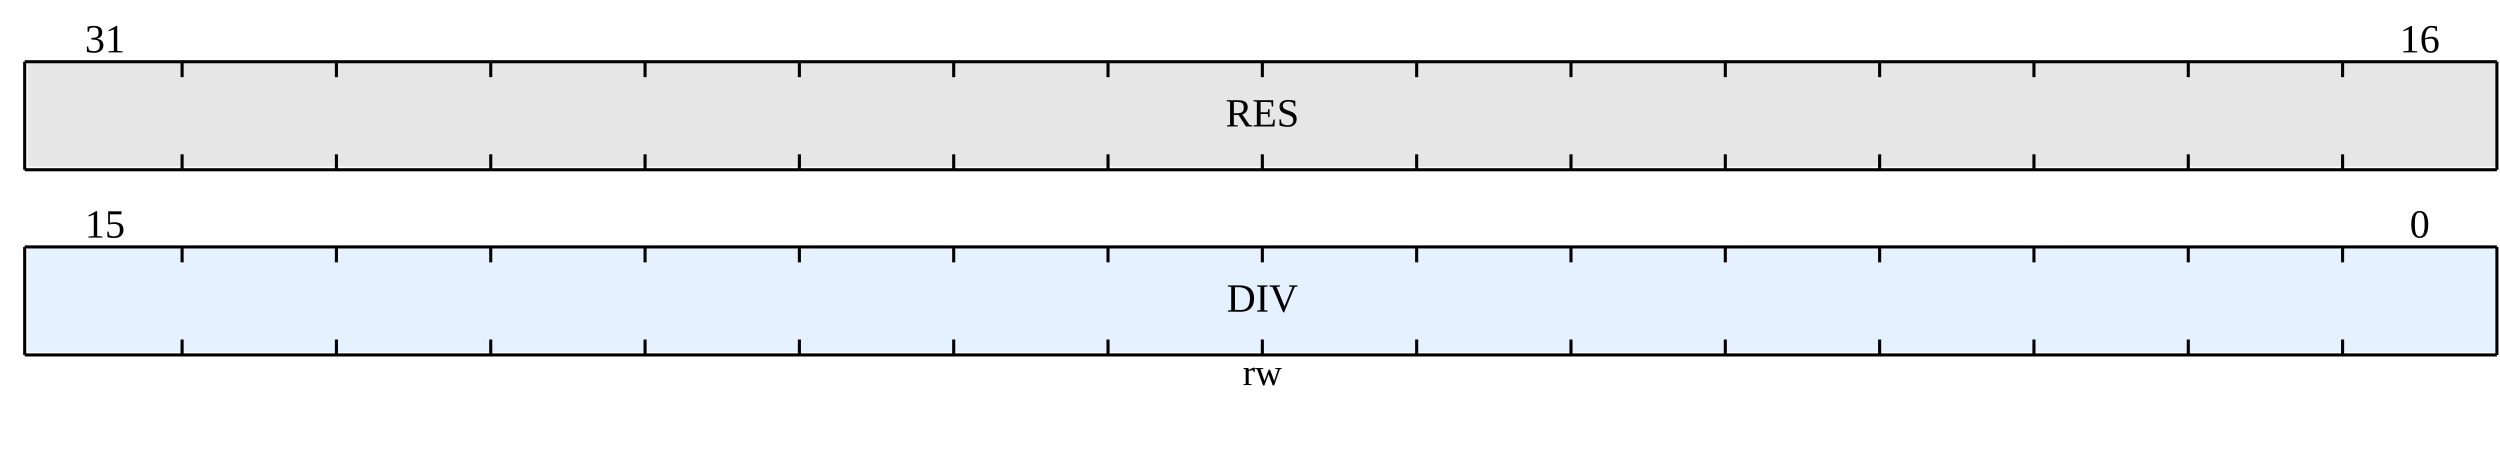
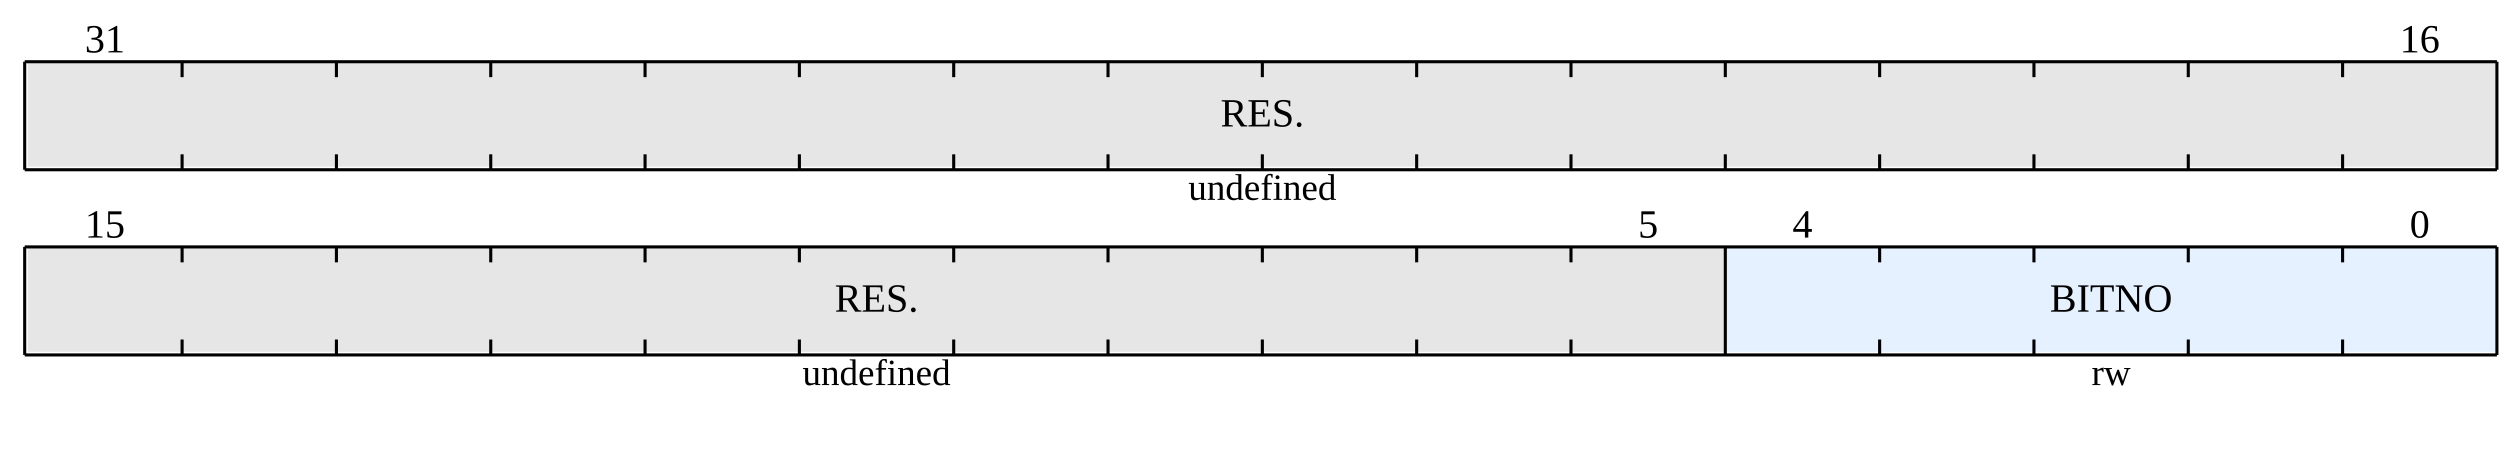
<svg xmlns="http://www.w3.org/2000/svg" width="810" height="150" viewBox="-8 0 810 150">
-   <rect x="1" y="80" width="800" height="34" style="fill:#E6F1FF;" />
+   <rect x="551" y="80" width="250" height="34" style="fill:#E6F1FF;" />
+   <rect x="1" y="80" width="550" height="34" style="fill:#E6E6E6;" />
  <rect x="1" y="20" width="800" height="34" style="fill:#E6E6E6;" />
-   <g transform="translate(401,92)">
-     <text y="6" font-size="13" style="dominant-baseline:middle;text-anchor:middle;">DIV </text>
+   <g transform="translate(676,92)">
+     <text y="6" font-size="13" style="dominant-baseline:middle;text-anchor:middle;">BITNO </text>
  </g>
-   <g transform="translate(401,116)">
+   <g transform="translate(676,116)">
    <text y="6" font-size="12" style="dominant-baseline:middle;text-anchor:middle;">rw </text>
  </g>
+   <g transform="translate(276,92)">
+     <text y="6" font-size="13" style="dominant-baseline:middle;text-anchor:middle;">RES. </text>
+   </g>
+   <g transform="translate(276,116)">
+     <text y="6" font-size="12" style="dominant-baseline:middle;text-anchor:middle;">undefined </text>
+   </g>
  <g transform="translate(401,32)">
-     <text y="6" font-size="13" style="dominant-baseline:middle;text-anchor:middle;">RES </text>
+     <text y="6" font-size="13" style="dominant-baseline:middle;text-anchor:middle;">RES. </text>
  </g>
  <g transform="translate(401,56)">
-     <text y="6" font-size="12" style="dominant-baseline:middle;text-anchor:middle;"> </text>
+     <text y="6" font-size="12" style="dominant-baseline:middle;text-anchor:middle;">undefined </text>
+   </g>
+   <g transform="translate(526,68)">
+     <text y="6" font-size="13" style="dominant-baseline:middle;text-anchor:middle;">5 </text>
+   </g>
+   <g transform="translate(576,68)">
+     <text y="6" font-size="13" style="dominant-baseline:middle;text-anchor:middle;">4 </text>
  </g>
  <g transform="translate(-24,68)">
    <text y="6" font-size="13" style="dominant-baseline:middle;text-anchor:middle;">16 </text>
  </g>
  <g transform="translate(26,68)">
    <text y="6" font-size="13" style="dominant-baseline:middle;text-anchor:middle;">15 </text>
  </g>
  <g transform="translate(-24,8)">
    <text y="6" font-size="13" style="dominant-baseline:middle;text-anchor:middle;">32 </text>
  </g>
  <g transform="translate(26,8)">
    <text y="6" font-size="13" style="dominant-baseline:middle;text-anchor:middle;">31 </text>
  </g>
  <line x1="751" y1="80" x2="751" y2="85" stroke="black" stroke-width="1" />
  <line x1="751" y1="115" x2="751" y2="110" stroke="black" stroke-width="1" />
  <line x1="701" y1="80" x2="701" y2="85" stroke="black" stroke-width="1" />
  <line x1="701" y1="115" x2="701" y2="110" stroke="black" stroke-width="1" />
  <line x1="651" y1="80" x2="651" y2="85" stroke="black" stroke-width="1" />
  <line x1="651" y1="115" x2="651" y2="110" stroke="black" stroke-width="1" />
  <line x1="601" y1="80" x2="601" y2="85" stroke="black" stroke-width="1" />
  <line x1="601" y1="115" x2="601" y2="110" stroke="black" stroke-width="1" />
-   <line x1="551" y1="80" x2="551" y2="85" stroke="black" stroke-width="1" />
-   <line x1="551" y1="115" x2="551" y2="110" stroke="black" stroke-width="1" />
+   <line x1="551" y1="80" x2="551" y2="115" stroke="black" stroke-width="1" />
  <line x1="501" y1="80" x2="501" y2="85" stroke="black" stroke-width="1" />
  <line x1="501" y1="115" x2="501" y2="110" stroke="black" stroke-width="1" />
  <line x1="451" y1="80" x2="451" y2="85" stroke="black" stroke-width="1" />
  <line x1="451" y1="115" x2="451" y2="110" stroke="black" stroke-width="1" />
  <line x1="401" y1="80" x2="401" y2="85" stroke="black" stroke-width="1" />
  <line x1="401" y1="115" x2="401" y2="110" stroke="black" stroke-width="1" />
  <line x1="351" y1="80" x2="351" y2="85" stroke="black" stroke-width="1" />
  <line x1="351" y1="115" x2="351" y2="110" stroke="black" stroke-width="1" />
  <line x1="301" y1="80" x2="301" y2="85" stroke="black" stroke-width="1" />
  <line x1="301" y1="115" x2="301" y2="110" stroke="black" stroke-width="1" />
  <line x1="251" y1="80" x2="251" y2="85" stroke="black" stroke-width="1" />
  <line x1="251" y1="115" x2="251" y2="110" stroke="black" stroke-width="1" />
  <line x1="201" y1="80" x2="201" y2="85" stroke="black" stroke-width="1" />
  <line x1="201" y1="115" x2="201" y2="110" stroke="black" stroke-width="1" />
  <line x1="151" y1="80" x2="151" y2="85" stroke="black" stroke-width="1" />
  <line x1="151" y1="115" x2="151" y2="110" stroke="black" stroke-width="1" />
  <line x1="101" y1="80" x2="101" y2="85" stroke="black" stroke-width="1" />
  <line x1="101" y1="115" x2="101" y2="110" stroke="black" stroke-width="1" />
  <line x1="51" y1="80" x2="51" y2="85" stroke="black" stroke-width="1" />
  <line x1="51" y1="115" x2="51" y2="110" stroke="black" stroke-width="1" />
  <line x1="751" y1="20" x2="751" y2="25" stroke="black" stroke-width="1" />
  <line x1="751" y1="55" x2="751" y2="50" stroke="black" stroke-width="1" />
  <line x1="701" y1="20" x2="701" y2="25" stroke="black" stroke-width="1" />
  <line x1="701" y1="55" x2="701" y2="50" stroke="black" stroke-width="1" />
  <line x1="651" y1="20" x2="651" y2="25" stroke="black" stroke-width="1" />
  <line x1="651" y1="55" x2="651" y2="50" stroke="black" stroke-width="1" />
  <line x1="601" y1="20" x2="601" y2="25" stroke="black" stroke-width="1" />
  <line x1="601" y1="55" x2="601" y2="50" stroke="black" stroke-width="1" />
  <line x1="551" y1="20" x2="551" y2="25" stroke="black" stroke-width="1" />
  <line x1="551" y1="55" x2="551" y2="50" stroke="black" stroke-width="1" />
  <line x1="501" y1="20" x2="501" y2="25" stroke="black" stroke-width="1" />
  <line x1="501" y1="55" x2="501" y2="50" stroke="black" stroke-width="1" />
  <line x1="451" y1="20" x2="451" y2="25" stroke="black" stroke-width="1" />
  <line x1="451" y1="55" x2="451" y2="50" stroke="black" stroke-width="1" />
  <line x1="401" y1="20" x2="401" y2="25" stroke="black" stroke-width="1" />
  <line x1="401" y1="55" x2="401" y2="50" stroke="black" stroke-width="1" />
  <line x1="351" y1="20" x2="351" y2="25" stroke="black" stroke-width="1" />
  <line x1="351" y1="55" x2="351" y2="50" stroke="black" stroke-width="1" />
  <line x1="301" y1="20" x2="301" y2="25" stroke="black" stroke-width="1" />
  <line x1="301" y1="55" x2="301" y2="50" stroke="black" stroke-width="1" />
  <line x1="251" y1="20" x2="251" y2="25" stroke="black" stroke-width="1" />
  <line x1="251" y1="55" x2="251" y2="50" stroke="black" stroke-width="1" />
  <line x1="201" y1="20" x2="201" y2="25" stroke="black" stroke-width="1" />
  <line x1="201" y1="55" x2="201" y2="50" stroke="black" stroke-width="1" />
  <line x1="151" y1="20" x2="151" y2="25" stroke="black" stroke-width="1" />
  <line x1="151" y1="55" x2="151" y2="50" stroke="black" stroke-width="1" />
  <line x1="101" y1="20" x2="101" y2="25" stroke="black" stroke-width="1" />
  <line x1="101" y1="55" x2="101" y2="50" stroke="black" stroke-width="1" />
  <line x1="51" y1="20" x2="51" y2="25" stroke="black" stroke-width="1" />
  <line x1="51" y1="55" x2="51" y2="50" stroke="black" stroke-width="1" />
  <line x1="0" y1="20" x2="801" y2="20" stroke="black" stroke-width="1" />
  <line x1="0" y1="20" x2="0" y2="55" stroke="black" stroke-width="1" />
  <line x1="0" y1="55" x2="801" y2="55" stroke="black" stroke-width="1" />
  <line x1="801" y1="20" x2="801" y2="55" stroke="black" stroke-width="1" />
  <line x1="0" y1="80" x2="801" y2="80" stroke="black" stroke-width="1" />
  <line x1="0" y1="80" x2="0" y2="115" stroke="black" stroke-width="1" />
  <line x1="0" y1="115" x2="801" y2="115" stroke="black" stroke-width="1" />
  <line x1="801" y1="80" x2="801" y2="115" stroke="black" stroke-width="1" />
  <g transform="translate(776,8)">
    <text y="6" font-size="13" style="dominant-baseline:middle;text-anchor:middle;">16 </text>
  </g>
  <g transform="translate(776,68)">
    <text y="6" font-size="13" style="dominant-baseline:middle;text-anchor:middle;">0 </text>
  </g>
</svg>
